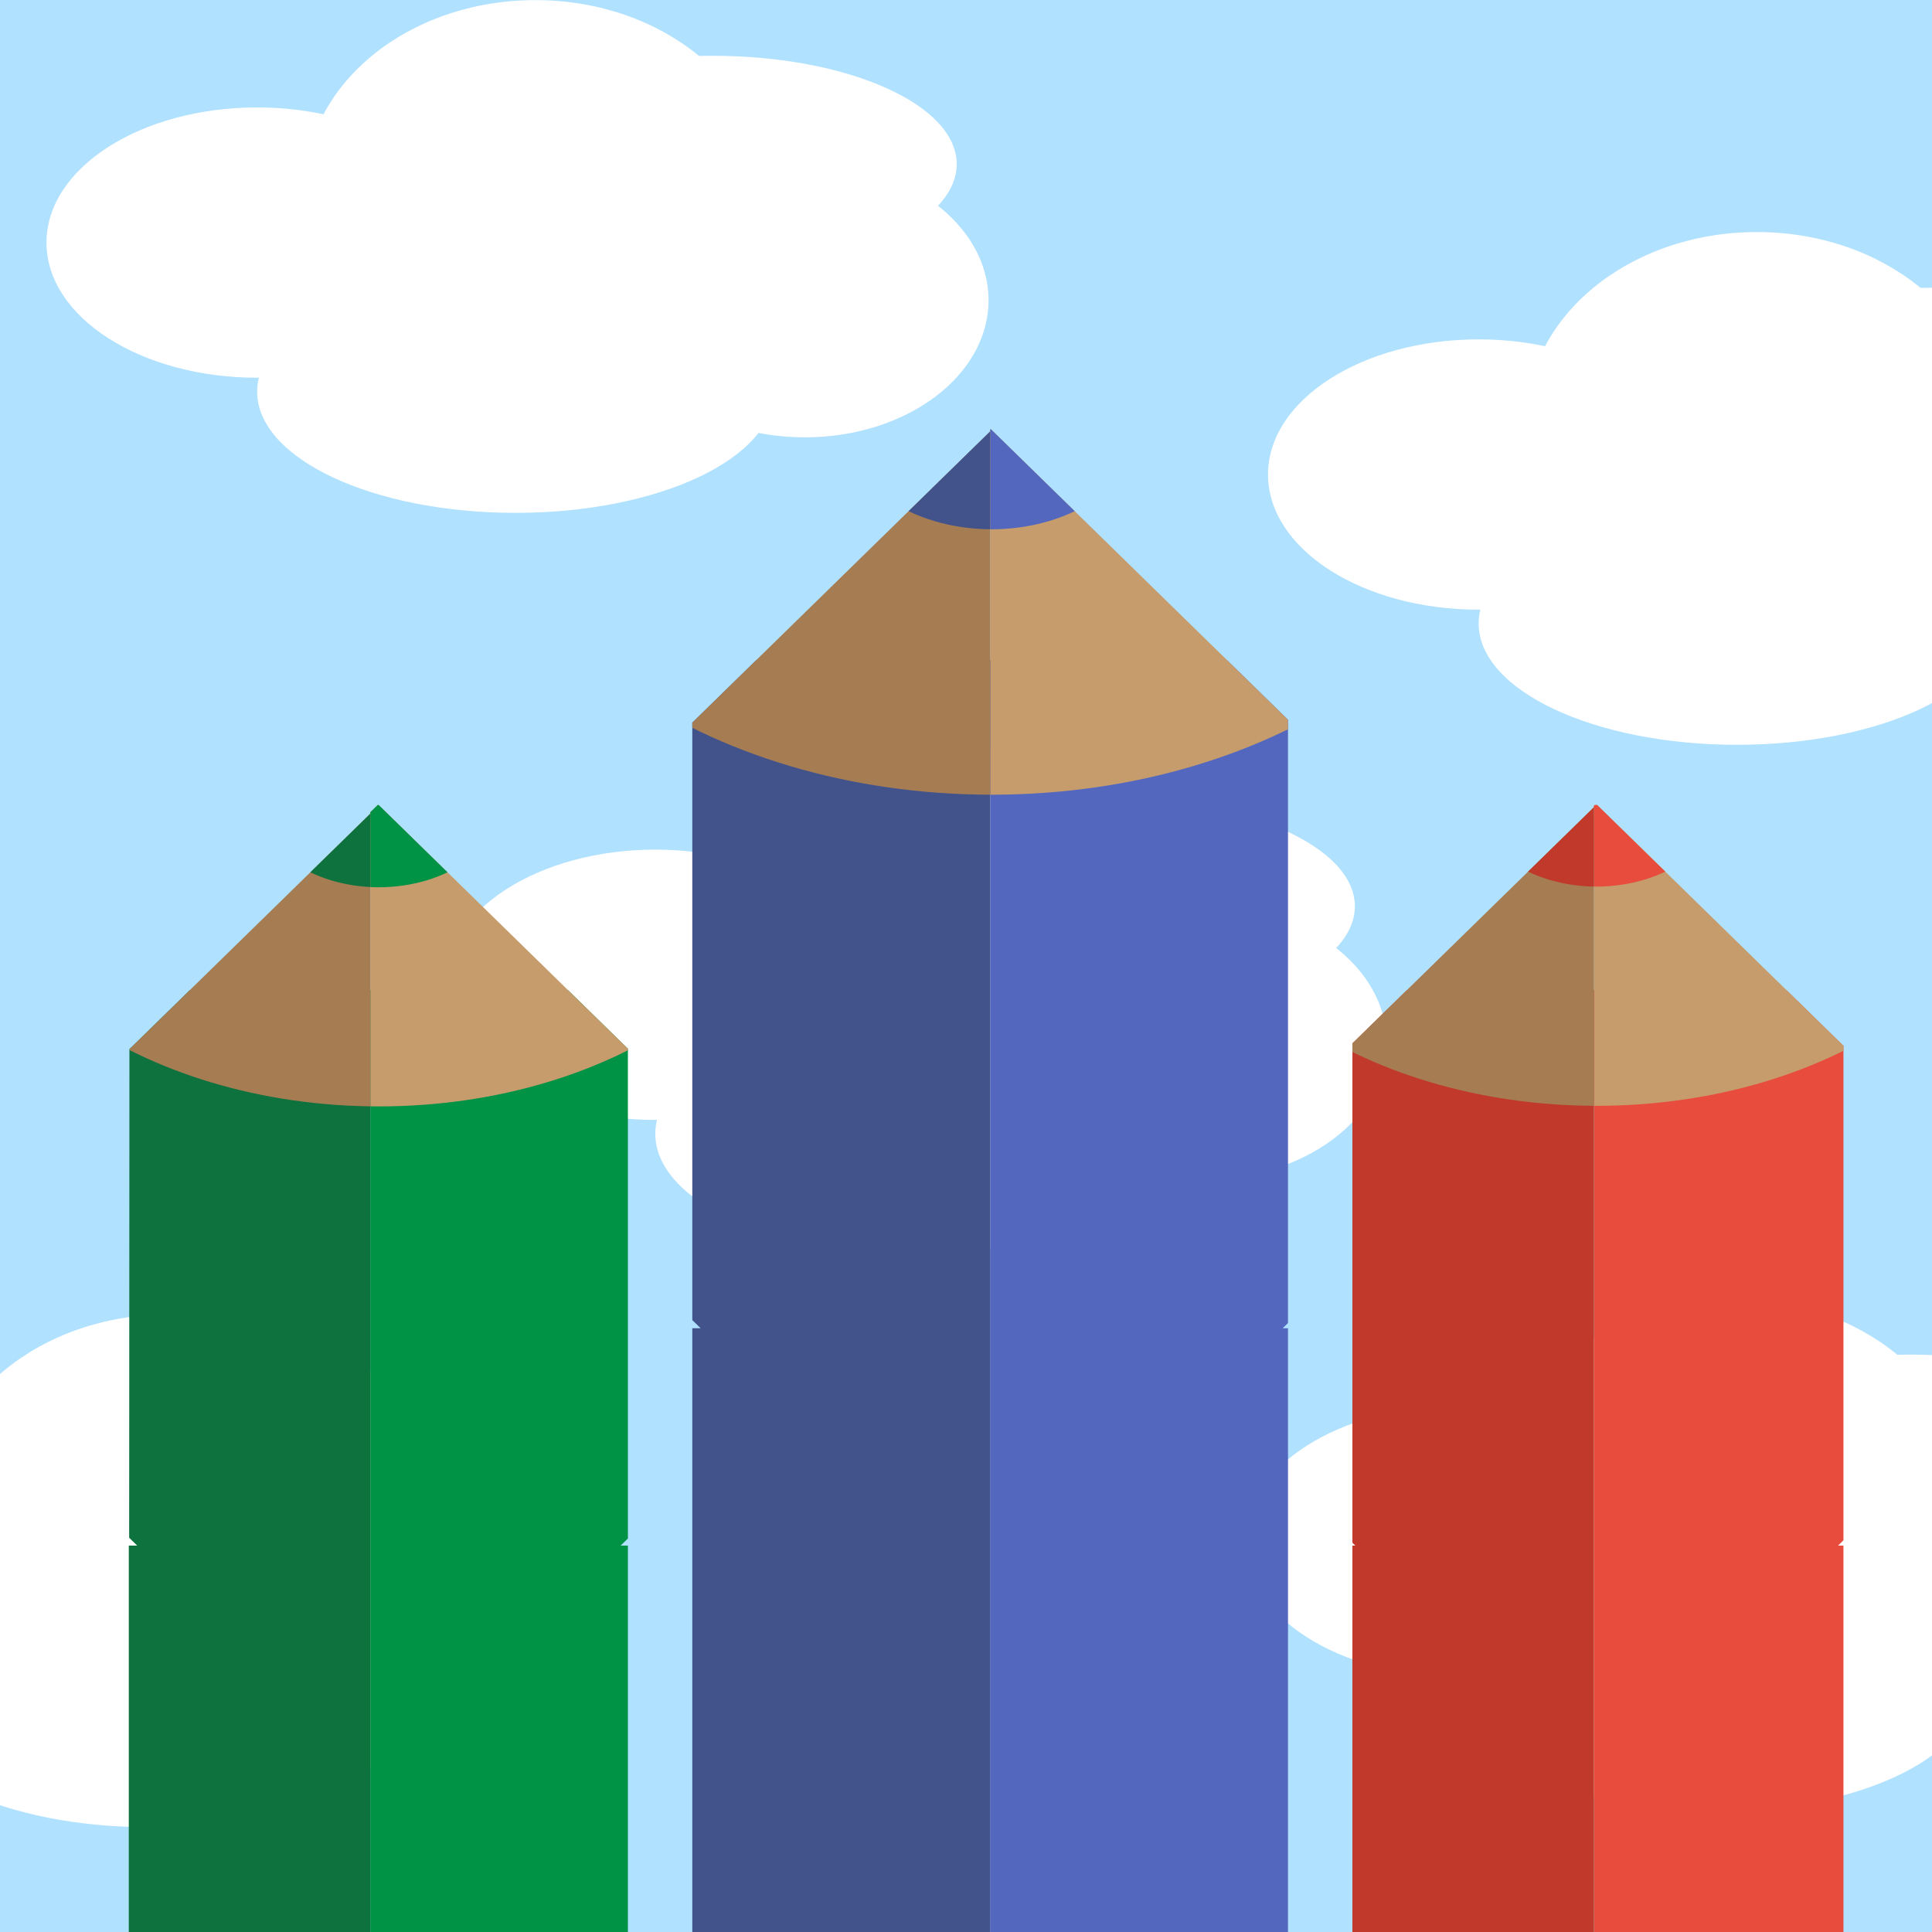
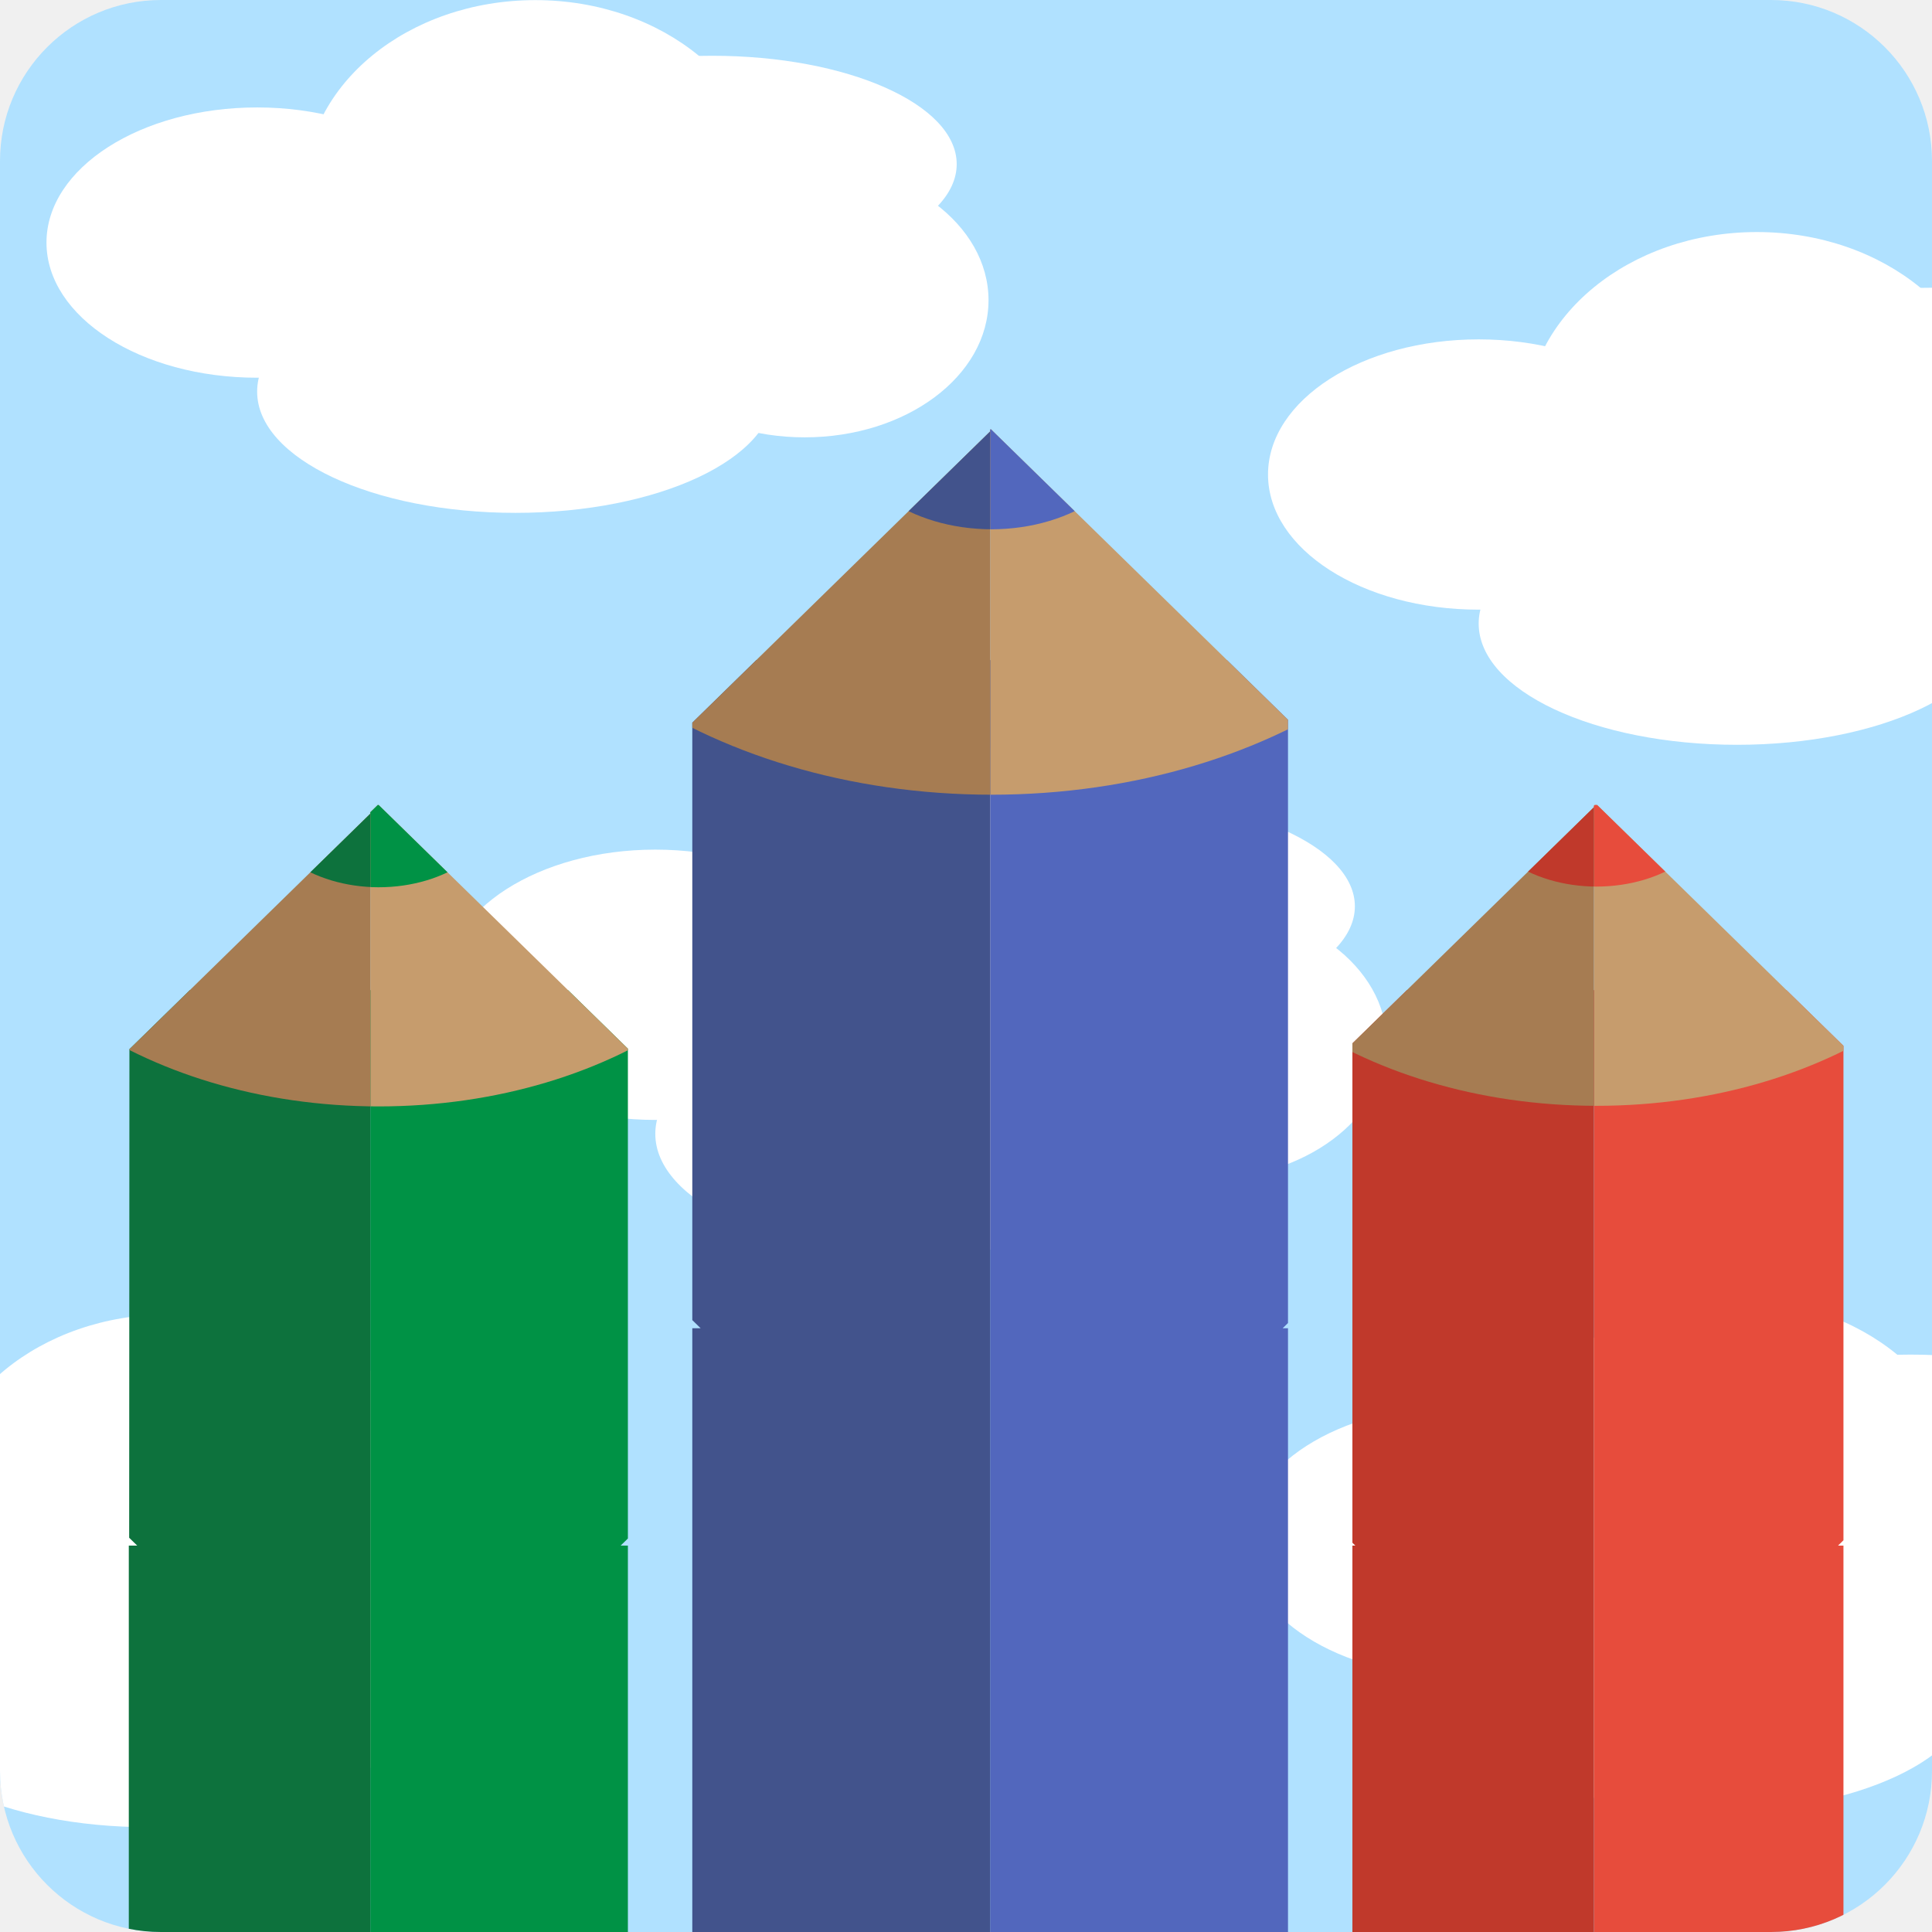
<svg xmlns="http://www.w3.org/2000/svg" xmlns:xlink="http://www.w3.org/1999/xlink" version="1.1" x="0px" y="0px" width="240px" height="240px" viewBox="0 0 240 240" enable-background="new 0 0 240 240" xml:space="preserve">
  <g id="Layer_2">
-     <rect fill="#B0E1FF" width="240" height="240" />
-   </g>
+ </g>
  <g id="Layer_4">
-     <ellipse fill="#FFFFFF" cx="66.507" cy="23.468" rx="28.638" ry="23.454" />
-     <ellipse fill="#FFFFFF" cx="31.944" cy="30.134" rx="26.17" ry="16.788" />
-     <ellipse fill="#FFFFFF" cx="64.038" cy="48.65" rx="32.095" ry="15.06" />
-     <ellipse fill="#FFFFFF" cx="99.96" cy="37.293" rx="22.837" ry="17.035" />
-     <ellipse fill="#FFFFFF" cx="88.479" cy="20.389" rx="30.366" ry="13.461" />
-     <ellipse fill="#FFFFFF" cx="218.25" cy="52.28" rx="28.639" ry="23.454" />
-     <ellipse fill="#FFFFFF" cx="183.687" cy="58.946" rx="26.169" ry="16.788" />
-     <ellipse fill="#FFFFFF" cx="215.782" cy="77.462" rx="32.095" ry="15.06" />
-     <ellipse fill="#FFFFFF" cx="251.703" cy="66.105" rx="22.836" ry="17.035" />
-     <ellipse fill="#FFFFFF" cx="240.223" cy="49.201" rx="30.367" ry="13.461" />
-     <ellipse fill="#FFFFFF" cx="115.968" cy="115.667" rx="28.638" ry="23.454" />
-     <ellipse fill="#FFFFFF" cx="81.404" cy="122.332" rx="26.169" ry="16.789" />
-     <ellipse fill="#FFFFFF" cx="113.499" cy="140.849" rx="32.095" ry="15.06" />
-     <ellipse fill="#FFFFFF" cx="149.42" cy="129.492" rx="22.836" ry="17.035" />
-     <ellipse fill="#FFFFFF" cx="137.94" cy="112.587" rx="30.367" ry="13.462" />
-     <ellipse fill="#FFFFFF" cx="215.369" cy="184.816" rx="28.639" ry="23.454" />
-     <ellipse fill="#FFFFFF" cx="180.805" cy="191.481" rx="26.169" ry="16.788" />
-     <ellipse fill="#FFFFFF" cx="212.899" cy="209.998" rx="32.095" ry="15.059" />
-     <ellipse fill="#FFFFFF" cx="248.822" cy="198.641" rx="22.836" ry="17.035" />
-     <ellipse fill="#FFFFFF" cx="237.341" cy="181.737" rx="30.367" ry="13.463" />
-     <ellipse fill="#FFFFFF" cx="20.888" cy="186.736" rx="28.638" ry="23.454" />
-     <ellipse fill="#FFFFFF" cx="-13.676" cy="193.401" rx="26.17" ry="16.788" />
-     <ellipse fill="#FFFFFF" cx="18.419" cy="211.918" rx="32.095" ry="15.061" />
-     <ellipse fill="#FFFFFF" cx="54.341" cy="200.562" rx="22.837" ry="17.034" />
-     <ellipse fill="#FFFFFF" cx="42.86" cy="183.657" rx="30.366" ry="13.461" />
-   </g>
+ </g>
  <g id="Layer_3">
+ </g>
+   <g id="Layer_5">
    <g>
      <defs>
-         <rect id="SVGID_1_" x="46" y="100" width="32" height="249" />
+         <path id="SVGID_1_" d="M240,220c0,11.046-8.954,20-20,20H20c-11.046,0-20-8.954-20-20V20C0,8.954,8.954,0,20,0h200     c11.046,0,20,8.954,20,20V220z" />
      </defs>
      <clipPath id="SVGID_2_">
        <use xlink:href="#SVGID_1_" overflow="visible" />
      </clipPath>
+       <rect clip-path="url(#SVGID_2_)" fill="#B0E1FF" width="240" height="240" />
+       <ellipse clip-path="url(#SVGID_2_)" fill="#FFFFFF" cx="66.507" cy="23.468" rx="28.638" ry="23.454" />
+       <ellipse clip-path="url(#SVGID_2_)" fill="#FFFFFF" cx="31.944" cy="30.134" rx="26.17" ry="16.788" />
+       <ellipse clip-path="url(#SVGID_2_)" fill="#FFFFFF" cx="64.038" cy="48.65" rx="32.095" ry="15.06" />
+       <ellipse clip-path="url(#SVGID_2_)" fill="#FFFFFF" cx="99.96" cy="37.293" rx="22.837" ry="17.035" />
+       <ellipse clip-path="url(#SVGID_2_)" fill="#FFFFFF" cx="88.479" cy="20.389" rx="30.366" ry="13.461" />
+       <ellipse clip-path="url(#SVGID_2_)" fill="#FFFFFF" cx="218.25" cy="52.28" rx="28.639" ry="23.454" />
+       <ellipse clip-path="url(#SVGID_2_)" fill="#FFFFFF" cx="183.687" cy="58.946" rx="26.169" ry="16.788" />
+       <ellipse clip-path="url(#SVGID_2_)" fill="#FFFFFF" cx="215.782" cy="77.462" rx="32.095" ry="15.06" />
+       <ellipse clip-path="url(#SVGID_2_)" fill="#FFFFFF" cx="251.703" cy="66.105" rx="22.836" ry="17.035" />
+       <ellipse clip-path="url(#SVGID_2_)" fill="#FFFFFF" cx="240.223" cy="49.201" rx="30.367" ry="13.461" />
+       <ellipse clip-path="url(#SVGID_2_)" fill="#FFFFFF" cx="115.968" cy="115.667" rx="28.638" ry="23.454" />
+       <ellipse clip-path="url(#SVGID_2_)" fill="#FFFFFF" cx="81.404" cy="122.332" rx="26.169" ry="16.789" />
+       <ellipse clip-path="url(#SVGID_2_)" fill="#FFFFFF" cx="113.499" cy="140.849" rx="32.095" ry="15.06" />
+       <ellipse clip-path="url(#SVGID_2_)" fill="#FFFFFF" cx="149.42" cy="129.492" rx="22.836" ry="17.035" />
+       <ellipse clip-path="url(#SVGID_2_)" fill="#FFFFFF" cx="137.94" cy="112.587" rx="30.367" ry="13.462" />
+       <ellipse clip-path="url(#SVGID_2_)" fill="#FFFFFF" cx="215.369" cy="184.816" rx="28.639" ry="23.454" />
+       <ellipse clip-path="url(#SVGID_2_)" fill="#FFFFFF" cx="180.805" cy="191.481" rx="26.169" ry="16.788" />
+       <ellipse clip-path="url(#SVGID_2_)" fill="#FFFFFF" cx="212.899" cy="209.998" rx="32.095" ry="15.059" />
+       <ellipse clip-path="url(#SVGID_2_)" fill="#FFFFFF" cx="248.822" cy="198.641" rx="22.836" ry="17.035" />
+       <ellipse clip-path="url(#SVGID_2_)" fill="#FFFFFF" cx="237.341" cy="181.737" rx="30.367" ry="13.463" />
+       <ellipse clip-path="url(#SVGID_2_)" fill="#FFFFFF" cx="20.888" cy="186.736" rx="28.638" ry="23.454" />
+       <ellipse clip-path="url(#SVGID_2_)" fill="#FFFFFF" cx="-13.676" cy="193.401" rx="26.17" ry="16.788" />
+       <ellipse clip-path="url(#SVGID_2_)" fill="#FFFFFF" cx="18.419" cy="211.918" rx="32.095" ry="15.061" />
+       <ellipse clip-path="url(#SVGID_2_)" fill="#FFFFFF" cx="54.341" cy="200.562" rx="22.837" ry="17.034" />
+       <ellipse clip-path="url(#SVGID_2_)" fill="#FFFFFF" cx="42.86" cy="183.657" rx="30.366" ry="13.461" />
      <g clip-path="url(#SVGID_2_)">
        <defs>
-           <path id="SVGID_3_" d="M47.047,221.322l-31.084-30.394l-0.032-60.69l31.05-30.297l31.084,30.393l0.033,60.691L47.047,221.322z       M78,349H16V192h62V349z" />
+           <rect id="SVGID_3_" x="46" y="100" width="32" height="249" />
        </defs>
        <clipPath id="SVGID_4_">
          <use xlink:href="#SVGID_3_" overflow="visible" />
        </clipPath>
-         <rect x="16" y="123" clip-path="url(#SVGID_4_)" fill="#009245" width="62" height="226" />
-         <ellipse clip-path="url(#SVGID_4_)" fill="#C69C6D" cx="47.035" cy="99.579" rx="53.539" ry="37.864" />
-         <ellipse clip-path="url(#SVGID_4_)" fill="#009245" cx="47.015" cy="99.391" rx="15.31" ry="10.829" />
+         <g clip-path="url(#SVGID_4_)">
+           <defs>
+             <path id="SVGID_5_" d="M47.047,221.322l-31.084-30.394l-0.032-60.69l31.05-30.297l31.084,30.393l0.033,60.691L47.047,221.322z        M78,349H16V192h62V349z" />
+           </defs>
+           <clipPath id="SVGID_6_">
+             <use xlink:href="#SVGID_5_" overflow="visible" />
+           </clipPath>
+           <rect x="16" y="123" clip-path="url(#SVGID_6_)" fill="#009245" width="62" height="226" />
+           <ellipse clip-path="url(#SVGID_6_)" fill="#C69C6D" cx="47.035" cy="99.579" rx="53.539" ry="37.864" />
+           <ellipse clip-path="url(#SVGID_6_)" fill="#009245" cx="47.015" cy="99.391" rx="15.31" ry="10.829" />
+         </g>
      </g>
-     </g>
-     <g>
-       <defs>
-         <rect id="SVGID_5_" x="16" y="100" width="30" height="249" />
-       </defs>
-       <clipPath id="SVGID_6_">
-         <use xlink:href="#SVGID_5_" overflow="visible" />
-       </clipPath>
-       <g clip-path="url(#SVGID_6_)">
+       <g clip-path="url(#SVGID_2_)">
        <defs>
-           <path id="SVGID_7_" d="M16.045,191.025l0.033-60.691l31.084-30.393l31.051,30.297l-0.033,60.69l-31.084,30.394L16.045,191.025z       M16,192h62v157H16V192z" />
+           <rect id="SVGID_7_" x="16" y="100" width="30" height="249" />
        </defs>
        <clipPath id="SVGID_8_">
          <use xlink:href="#SVGID_7_" overflow="visible" />
        </clipPath>
-         <rect x="16" y="123" clip-path="url(#SVGID_8_)" fill="#0D723D" width="62" height="345" />
-         <ellipse clip-path="url(#SVGID_8_)" fill="#A67C52" cx="47.108" cy="99.579" rx="53.539" ry="37.864" />
-         <ellipse clip-path="url(#SVGID_8_)" fill="#0D723D" cx="47.128" cy="99.391" rx="15.31" ry="10.829" />
+         <g clip-path="url(#SVGID_8_)">
+           <defs>
+             <path id="SVGID_9_" d="M16.045,191.025l0.033-60.691l31.084-30.393l31.051,30.297l-0.033,60.69l-31.084,30.394L16.045,191.025z        M16,192h62v157H16V192z" />
+           </defs>
+           <clipPath id="SVGID_10_">
+             <use xlink:href="#SVGID_9_" overflow="visible" />
+           </clipPath>
+           <rect x="16" y="123" clip-path="url(#SVGID_10_)" fill="#0D723D" width="62" height="345" />
+           <ellipse clip-path="url(#SVGID_10_)" fill="#A67C52" cx="47.108" cy="99.579" rx="53.539" ry="37.864" />
+           <ellipse clip-path="url(#SVGID_10_)" fill="#0D723D" cx="47.128" cy="99.391" rx="15.31" ry="10.829" />
+         </g>
      </g>
-     </g>
-     <g>
-       <defs>
-         <rect id="SVGID_9_" x="123" y="53" width="37" height="303" />
-       </defs>
-       <clipPath id="SVGID_10_">
-         <use xlink:href="#SVGID_9_" overflow="visible" />
-       </clipPath>
-       <g clip-path="url(#SVGID_10_)">
+       <g clip-path="url(#SVGID_2_)">
        <defs>
-           <path id="SVGID_11_" d="M123.156,200.302l-37.644-36.809l-0.04-73.499l37.604-36.69l37.645,36.809l0.039,73.497L123.156,200.302      z M160,356H86V165h74V356z" />
+           <rect id="SVGID_11_" x="123" y="53" width="37" height="303" />
        </defs>
        <clipPath id="SVGID_12_">
          <use xlink:href="#SVGID_11_" overflow="visible" />
        </clipPath>
-         <rect x="86" y="82" clip-path="url(#SVGID_12_)" fill="#5267BD" width="74" height="274" />
-         <ellipse clip-path="url(#SVGID_12_)" fill="#C69C6D" cx="123.143" cy="52.864" rx="64.838" ry="45.858" />
-         <ellipse clip-path="url(#SVGID_12_)" fill="#5267BD" cx="123.118" cy="52.638" rx="18.541" ry="13.113" />
+         <g clip-path="url(#SVGID_12_)">
+           <defs>
+             <path id="SVGID_13_" d="M123.156,200.302l-37.644-36.809l-0.04-73.499l37.604-36.69l37.645,36.809l0.039,73.497       L123.156,200.302z M160,356H86V165h74V356z" />
+           </defs>
+           <clipPath id="SVGID_14_">
+             <use xlink:href="#SVGID_13_" overflow="visible" />
+           </clipPath>
+           <rect x="86" y="82" clip-path="url(#SVGID_14_)" fill="#5267BD" width="74" height="274" />
+           <ellipse clip-path="url(#SVGID_14_)" fill="#C69C6D" cx="123.143" cy="52.864" rx="64.838" ry="45.858" />
+           <ellipse clip-path="url(#SVGID_14_)" fill="#5267BD" cx="123.118" cy="52.638" rx="18.541" ry="13.113" />
+         </g>
      </g>
-     </g>
-     <g>
-       <defs>
-         <rect id="SVGID_13_" x="86" y="53" width="37" height="303" />
-       </defs>
-       <clipPath id="SVGID_14_">
-         <use xlink:href="#SVGID_13_" overflow="visible" />
-       </clipPath>
-       <g clip-path="url(#SVGID_14_)">
+       <g clip-path="url(#SVGID_2_)">
        <defs>
-           <path id="SVGID_15_" d="M85.611,163.609l0.041-73.497l37.645-36.809l37.604,36.69l-0.041,73.499l-37.644,36.809L85.611,163.609z       M86,165h75v191H86V165z" />
+           <rect id="SVGID_15_" x="86" y="53" width="37" height="303" />
        </defs>
        <clipPath id="SVGID_16_">
          <use xlink:href="#SVGID_15_" overflow="visible" />
        </clipPath>
-         <rect x="86" y="82" clip-path="url(#SVGID_16_)" fill="#42538C" width="75" height="274" />
-         <ellipse clip-path="url(#SVGID_16_)" fill="#A67C52" cx="123.23" cy="52.864" rx="64.838" ry="45.858" />
-         <ellipse clip-path="url(#SVGID_16_)" fill="#42538C" cx="123.254" cy="52.638" rx="18.541" ry="13.113" />
+         <g clip-path="url(#SVGID_16_)">
+           <defs>
+             <path id="SVGID_17_" d="M85.611,163.609l0.041-73.497l37.645-36.809l37.604,36.69l-0.041,73.499l-37.644,36.809L85.611,163.609       z M86,165h75v191H86V165z" />
+           </defs>
+           <clipPath id="SVGID_18_">
+             <use xlink:href="#SVGID_17_" overflow="visible" />
+           </clipPath>
+           <rect x="86" y="82" clip-path="url(#SVGID_18_)" fill="#42538C" width="75" height="274" />
+           <ellipse clip-path="url(#SVGID_18_)" fill="#A67C52" cx="123.23" cy="52.864" rx="64.838" ry="45.858" />
+           <ellipse clip-path="url(#SVGID_18_)" fill="#42538C" cx="123.254" cy="52.638" rx="18.541" ry="13.113" />
+         </g>
      </g>
-     </g>
-     <g>
-       <defs>
-         <rect id="SVGID_17_" x="198" y="100" width="31" height="249" />
-       </defs>
-       <clipPath id="SVGID_18_">
-         <use xlink:href="#SVGID_17_" overflow="visible" />
-       </clipPath>
-       <g clip-path="url(#SVGID_18_)">
+       <g clip-path="url(#SVGID_2_)">
        <defs>
-           <path id="SVGID_19_" d="M198.32,221.276l-31.094-30.403l-0.033-60.713l31.061-30.308l31.096,30.405l0.033,60.711L198.32,221.276      z M229,349h-62V192h62V349z" />
+           <rect id="SVGID_19_" x="198" y="100" width="31" height="249" />
        </defs>
        <clipPath id="SVGID_20_">
          <use xlink:href="#SVGID_19_" overflow="visible" />
        </clipPath>
-         <rect x="167" y="123" clip-path="url(#SVGID_20_)" fill="#E74C3C" width="62" height="226" />
-         <ellipse clip-path="url(#SVGID_20_)" fill="#C69C6D" cx="198.309" cy="99.49" rx="53.557" ry="37.879" />
-         <ellipse clip-path="url(#SVGID_20_)" fill="#E74C3C" cx="198.289" cy="99.302" rx="15.315" ry="10.833" />
+         <g clip-path="url(#SVGID_20_)">
+           <defs>
+             <path id="SVGID_21_" d="M198.32,221.276l-31.094-30.403l-0.033-60.713l31.061-30.308l31.096,30.405l0.033,60.711       L198.32,221.276z M229,349h-62V192h62V349z" />
+           </defs>
+           <clipPath id="SVGID_22_">
+             <use xlink:href="#SVGID_21_" overflow="visible" />
+           </clipPath>
+           <rect x="167" y="123" clip-path="url(#SVGID_22_)" fill="#E74C3C" width="62" height="226" />
+           <ellipse clip-path="url(#SVGID_22_)" fill="#C69C6D" cx="198.309" cy="99.49" rx="53.557" ry="37.879" />
+           <ellipse clip-path="url(#SVGID_22_)" fill="#E74C3C" cx="198.289" cy="99.302" rx="15.315" ry="10.833" />
+         </g>
      </g>
-     </g>
-     <g>
-       <defs>
-         <rect id="SVGID_21_" x="168" y="100" width="30" height="249" />
-       </defs>
-       <clipPath id="SVGID_22_">
-         <use xlink:href="#SVGID_21_" overflow="visible" />
-       </clipPath>
-       <g clip-path="url(#SVGID_22_)">
+       <g clip-path="url(#SVGID_2_)">
        <defs>
-           <path id="SVGID_23_" d="M167.308,190.969l0.033-60.711l31.095-30.405l31.062,30.308l-0.032,60.713l-31.096,30.403      L167.308,190.969z M168,192h62v157h-62V192z" />
+           <rect id="SVGID_23_" x="168" y="100" width="30" height="249" />
        </defs>
        <clipPath id="SVGID_24_">
          <use xlink:href="#SVGID_23_" overflow="visible" />
        </clipPath>
-         <rect x="168" y="123" clip-path="url(#SVGID_24_)" fill="#C0392B" width="62" height="226" />
-         <ellipse clip-path="url(#SVGID_24_)" fill="#A67C52" cx="198.382" cy="99.49" rx="53.558" ry="37.879" />
-         <ellipse clip-path="url(#SVGID_24_)" fill="#C0392B" cx="198.402" cy="99.302" rx="15.315" ry="10.833" />
+         <g clip-path="url(#SVGID_24_)">
+           <defs>
+             <path id="SVGID_25_" d="M167.308,190.969l0.033-60.711l31.095-30.405l31.062,30.308l-0.032,60.713l-31.096,30.403       L167.308,190.969z M168,192h62v157h-62V192z" />
+           </defs>
+           <clipPath id="SVGID_26_">
+             <use xlink:href="#SVGID_25_" overflow="visible" />
+           </clipPath>
+           <rect x="168" y="123" clip-path="url(#SVGID_26_)" fill="#C0392B" width="62" height="226" />
+           <ellipse clip-path="url(#SVGID_26_)" fill="#A67C52" cx="198.382" cy="99.49" rx="53.558" ry="37.879" />
+           <ellipse clip-path="url(#SVGID_26_)" fill="#C0392B" cx="198.402" cy="99.302" rx="15.315" ry="10.833" />
+         </g>
      </g>
    </g>
  </g>
</svg>
